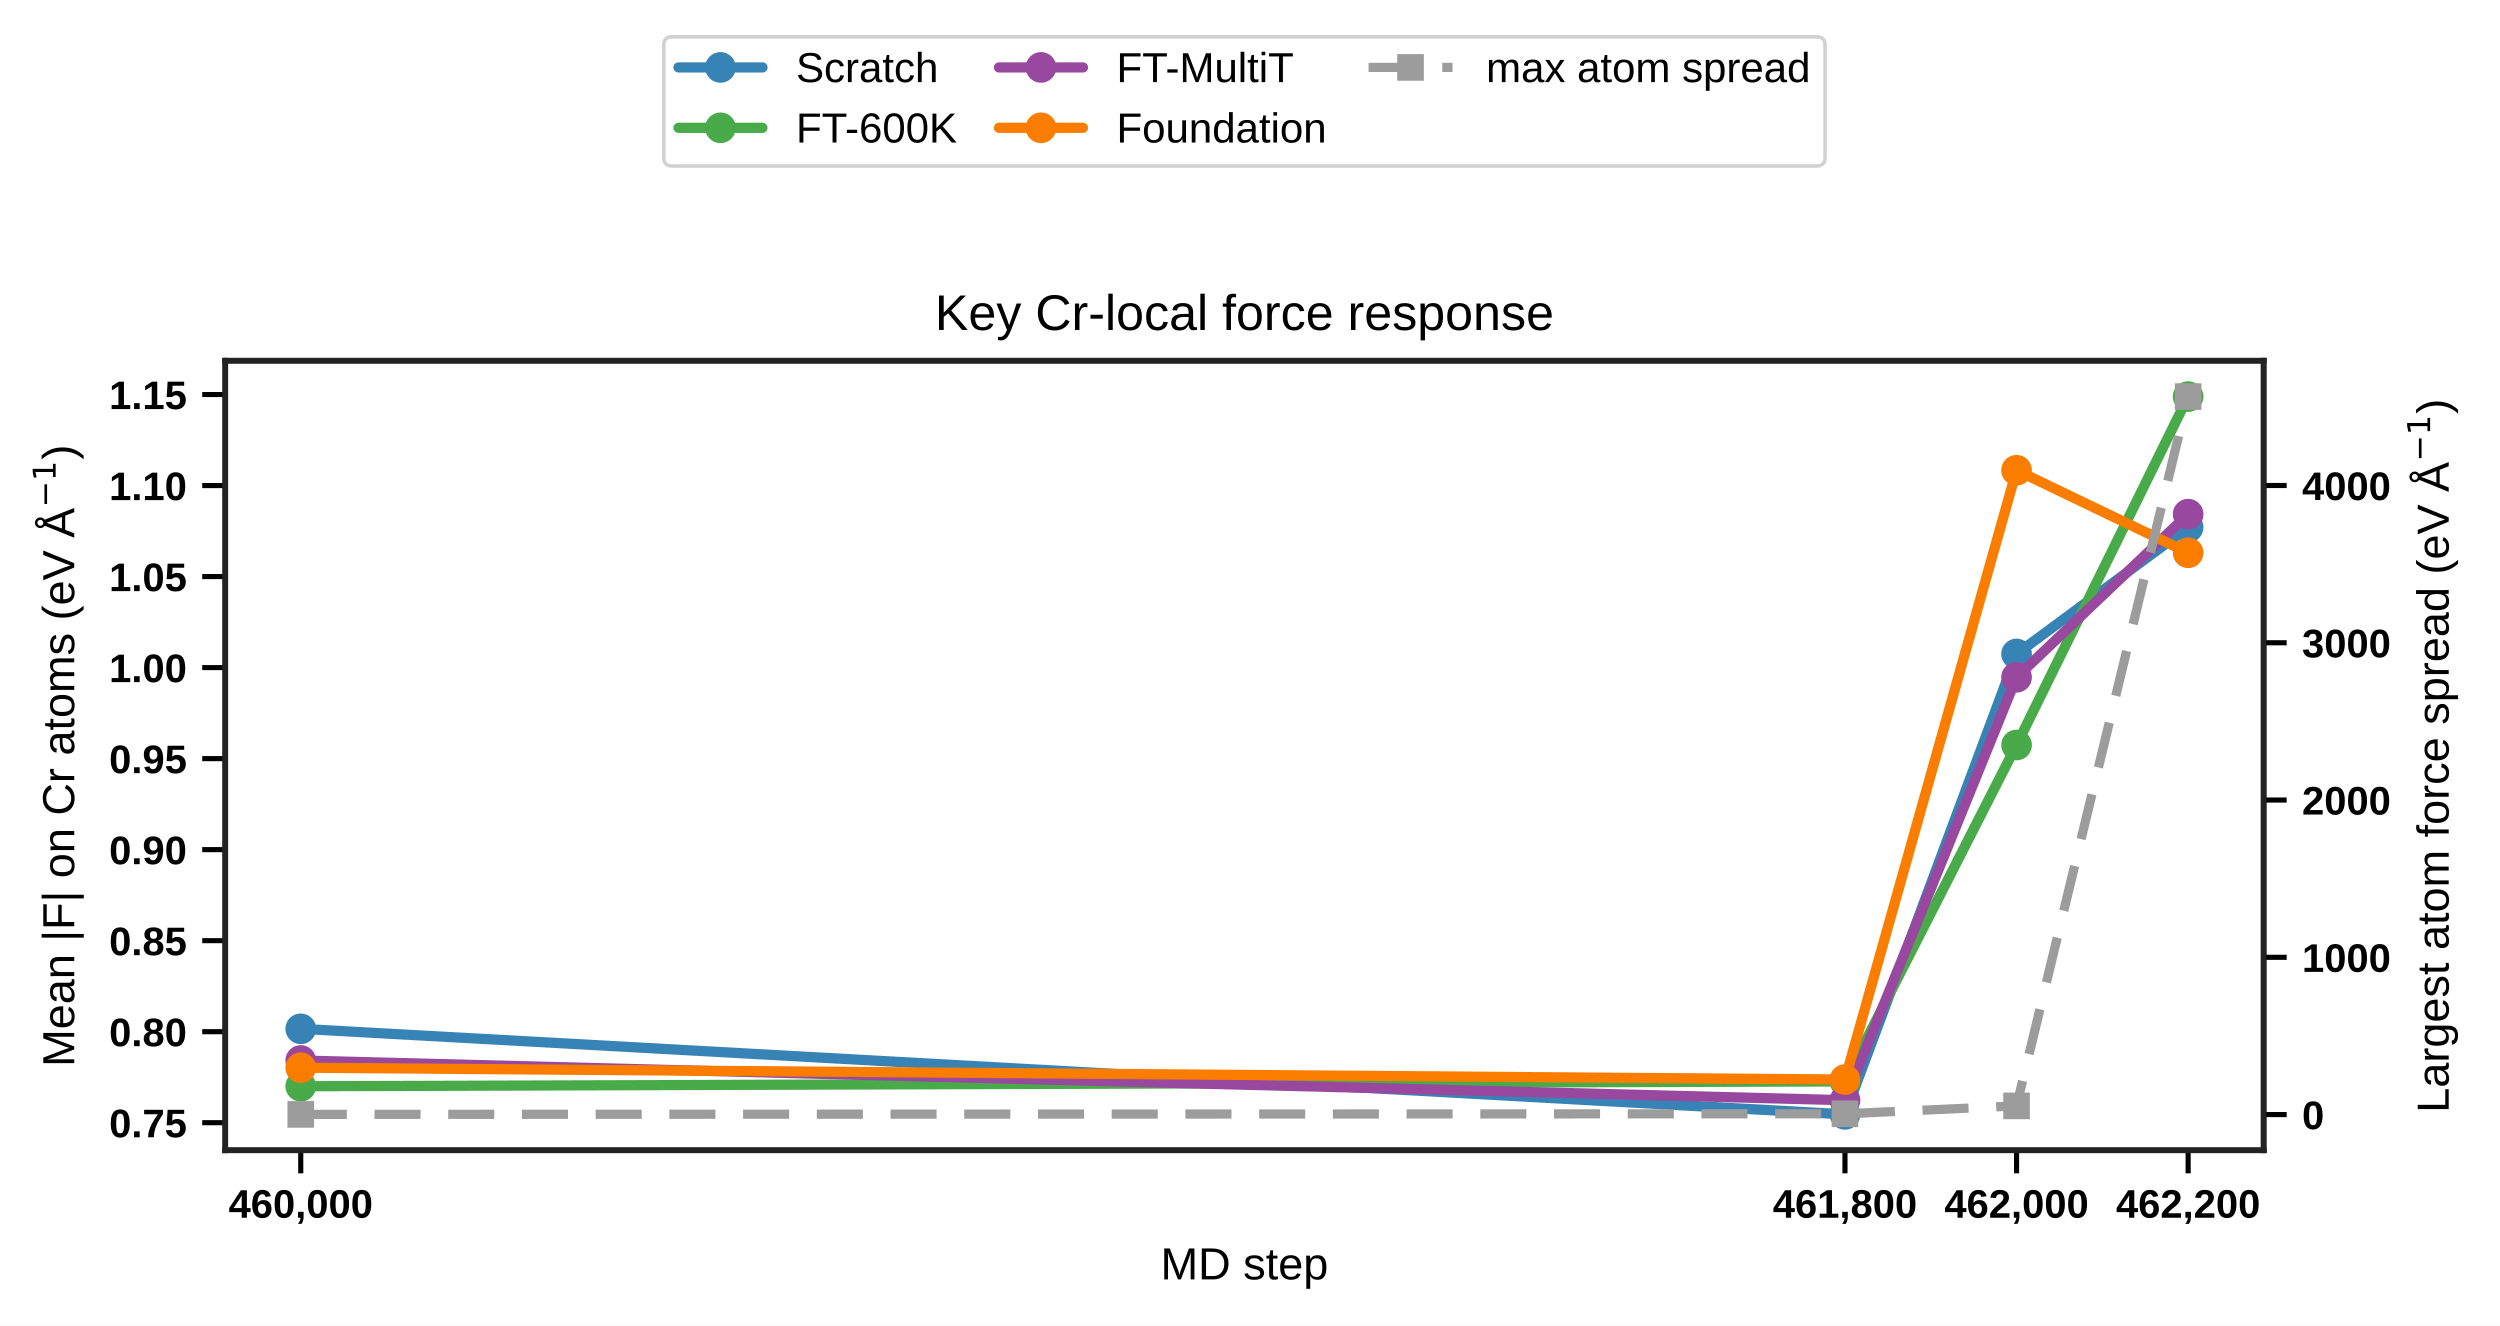
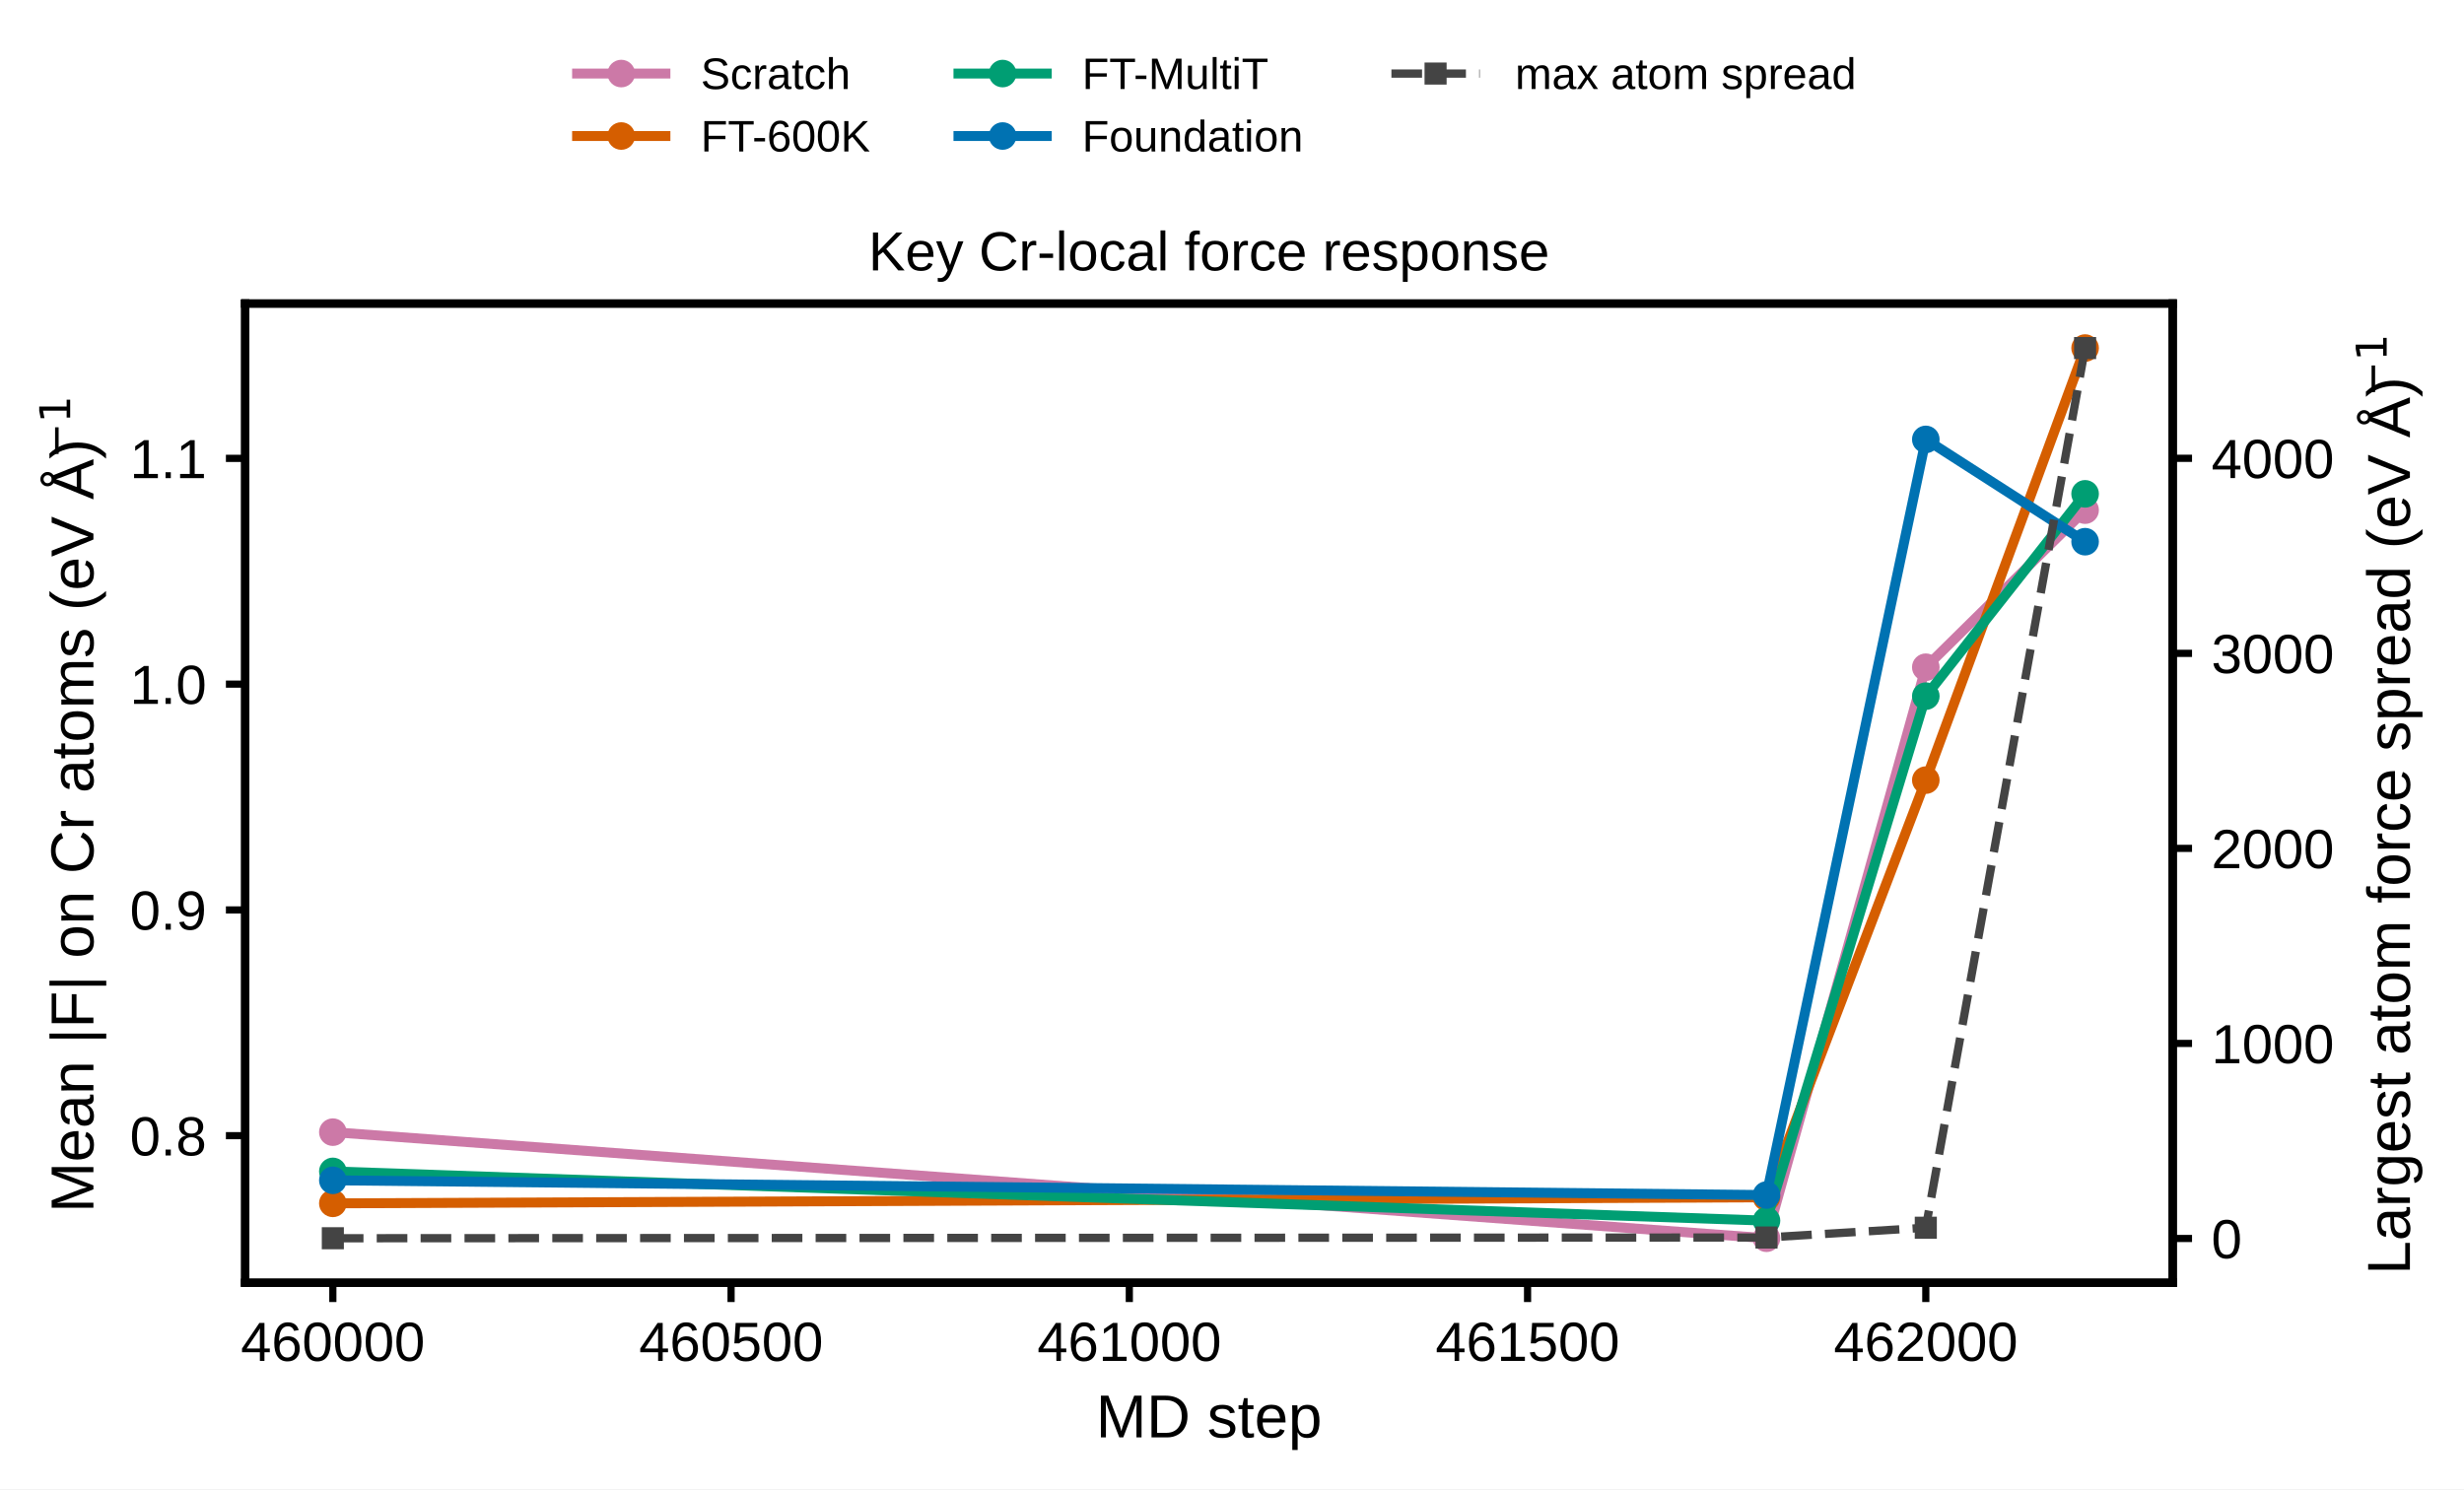
- <svg xmlns="http://www.w3.org/2000/svg" xmlns:xlink="http://www.w3.org/1999/xlink" width="488.33pt" height="258.963pt" viewBox="0 0 488.33 258.963" version="1.1">
+ <svg xmlns="http://www.w3.org/2000/svg" xmlns:xlink="http://www.w3.org/1999/xlink" width="446.326pt" height="269.797pt" viewBox="0 0 446.326 269.797" version="1.1">
  <defs>
    <style type="text/css">*{stroke-linejoin: round; stroke-linecap: butt}</style>
  </defs>
  <g id="figure_1">
    <g id="patch_1">
-       <path d="M 0 258.963 L 488.33 258.963 L 488.33 0 L 0 0 z " style="fill: #ffffff" />
+       <path d="M 0 269.797  L 446.326 269.797  L 446.326 -0  L 0 -0  z " style="fill: #ffffff" />
    </g>
    <g id="axes_1">
      <g id="patch_2">
-         <path d="M 44 224.684 L 442.16 224.684 L 442.16 70.46 L 44 70.46 z " style="fill: #ffffff" />
+         <path d="M 44.42 232.392  L 393.562 232.392  L 393.562 54.992  L 44.42 54.992  z " style="fill: #ffffff" />
      </g>
      <g id="matplotlib.axis_1">
        <g id="xtick_1">
          <g id="line2d_1">
            <defs>
-               <path id="mc32c8f31f8" d="M 0 0 L 0 4.5 " style="stroke: #000000" />
+               <path id="mec0ca4b6bf" d="M 0 0  L 0 3.5  " style="stroke: #000000; stroke-width: 1.3" />
            </defs>
            <g>
-               <use xlink:href="#mc32c8f31f8" x="58.746" y="224.684" style="stroke: #000000" />
+               <use xlink:href="#mec0ca4b6bf" x="60.29" y="232.392" style="stroke: #000000; stroke-width: 1.3" />
            </g>
          </g>
          <g id="text_1">
-             <text style="font-weight: 700; font-size: 7.8px; font-family: 'Arial'; text-anchor: middle" x="58.746" y="237.863" transform="rotate(-0 58.7462 237.8629)">460,000</text>
+             <text style="font: 10px 'Arial'; text-anchor: middle" x="60.29" y="246.55" transform="rotate(-0 60.29009 246.5498)">460000</text>
          </g>
        </g>
        <g id="xtick_2">
          <g id="line2d_2">
            <g>
-               <use xlink:href="#mc32c8f31f8" x="360.383" y="224.684" style="stroke: #000000" />
+               <use xlink:href="#mec0ca4b6bf" x="132.427" y="232.392" style="stroke: #000000; stroke-width: 1.3" />
            </g>
          </g>
          <g id="text_2">
-             <text style="font-weight: 700; font-size: 7.8px; font-family: 'Arial'; text-anchor: middle" x="360.383" y="237.863" transform="rotate(-0 360.3826 237.8629)">461,800</text>
+             <text style="font: 10px 'Arial'; text-anchor: middle" x="132.427" y="246.55" transform="rotate(-0 132.4269 246.5498)">460500</text>
          </g>
        </g>
        <g id="xtick_3">
          <g id="line2d_3">
            <g>
-               <use xlink:href="#mc32c8f31f8" x="393.898" y="224.684" style="stroke: #000000" />
+               <use xlink:href="#mec0ca4b6bf" x="204.564" y="232.392" style="stroke: #000000; stroke-width: 1.3" />
            </g>
          </g>
          <g id="text_3">
-             <text style="font-weight: 700; font-size: 7.8px; font-family: 'Arial'; text-anchor: middle" x="393.898" y="237.863" transform="rotate(-0 393.8977 237.8629)">462,000</text>
+             <text style="font: 10px 'Arial'; text-anchor: middle" x="204.564" y="246.55" transform="rotate(-0 204.5636 246.5498)">461000</text>
          </g>
        </g>
        <g id="xtick_4">
          <g id="line2d_4">
            <g>
-               <use xlink:href="#mc32c8f31f8" x="427.413" y="224.684" style="stroke: #000000" />
+               <use xlink:href="#mec0ca4b6bf" x="276.7" y="232.392" style="stroke: #000000; stroke-width: 1.3" />
            </g>
          </g>
          <g id="text_4">
-             <text style="font-weight: 700; font-size: 7.8px; font-family: 'Arial'; text-anchor: middle" x="427.413" y="237.863" transform="rotate(-0 427.4129 237.8629)">462,200</text>
-           </g>
-         </g>
-         <g id="text_5">
-           <text style="font-size: 8.8px; font-family: 'Arial'; text-anchor: middle" x="243.08" y="249.911" transform="rotate(-0 243.0795 249.9111)">MD step</text>
+             <text style="font: 10px 'Arial'; text-anchor: middle" x="276.7" y="246.55" transform="rotate(-0 276.7004 246.5498)">461500</text>
+           </g>
+         </g>
+         <g id="xtick_5">
+           <g id="line2d_5">
+             <g>
+               <use xlink:href="#mec0ca4b6bf" x="348.837" y="232.392" style="stroke: #000000; stroke-width: 1.3" />
+             </g>
+           </g>
+           <g id="text_5">
+             <text style="font: 10px 'Arial'; text-anchor: middle" x="348.837" y="246.55" transform="rotate(-0 348.8372 246.5498)">462000</text>
+           </g>
+         </g>
+         <g id="text_6">
+           <text style="font: 11px 'Arial'; text-anchor: middle" x="218.991" y="260.411" transform="rotate(-0 218.991 260.4109)">MD step</text>
        </g>
      </g>
      <g id="matplotlib.axis_2">
        <g id="ytick_1">
-           <g id="line2d_5">
+           <g id="line2d_6">
            <defs>
-               <path id="made7fd0e08" d="M 0 0 L -4.5 0 " style="stroke: #000000" />
+               <path id="m00141c7157" d="M 0 0  L -3.5 0  " style="stroke: #000000; stroke-width: 1.3" />
            </defs>
            <g>
-               <use xlink:href="#made7fd0e08" x="44" y="219.301" style="stroke: #000000" />
-             </g>
-           </g>
-           <g id="text_6">
-             <text style="font-weight: 700; font-size: 7.8px; font-family: 'Arial'; text-anchor: end" x="36.5" y="222.14" transform="rotate(-0 36.49953 222.14)">0.75</text>
+               <use xlink:href="#m00141c7157" x="44.42" y="205.748" style="stroke: #000000; stroke-width: 1.3" />
+             </g>
+           </g>
+           <g id="text_7">
+             <text style="font: 10px 'Arial'; text-anchor: end" x="37.42" y="209.327" transform="rotate(-0 37.42 209.327)">0.8</text>
          </g>
        </g>
        <g id="ytick_2">
-           <g id="line2d_6">
-             <g>
-               <use xlink:href="#made7fd0e08" x="44" y="201.521" style="stroke: #000000" />
-             </g>
-           </g>
-           <g id="text_7">
-             <text style="font-weight: 700; font-size: 7.8px; font-family: 'Arial'; text-anchor: end" x="36.5" y="204.361" transform="rotate(-0 36.49953 204.3606)">0.80</text>
+           <g id="line2d_7">
+             <g>
+               <use xlink:href="#m00141c7157" x="44.42" y="164.846" style="stroke: #000000; stroke-width: 1.3" />
+             </g>
+           </g>
+           <g id="text_8">
+             <text style="font: 10px 'Arial'; text-anchor: end" x="37.42" y="168.425" transform="rotate(-0 37.42 168.4246)">0.9</text>
          </g>
        </g>
        <g id="ytick_3">
-           <g id="line2d_7">
-             <g>
-               <use xlink:href="#made7fd0e08" x="44" y="183.742" style="stroke: #000000" />
-             </g>
-           </g>
-           <g id="text_8">
-             <text style="font-weight: 700; font-size: 7.8px; font-family: 'Arial'; text-anchor: end" x="36.5" y="186.581" transform="rotate(-0 36.49953 186.5811)">0.85</text>
+           <g id="line2d_8">
+             <g>
+               <use xlink:href="#m00141c7157" x="44.42" y="123.943" style="stroke: #000000; stroke-width: 1.3" />
+             </g>
+           </g>
+           <g id="text_9">
+             <text style="font: 10px 'Arial'; text-anchor: end" x="37.42" y="127.522" transform="rotate(-0 37.42 127.5221)">1.0</text>
          </g>
        </g>
        <g id="ytick_4">
-           <g id="line2d_8">
-             <g>
-               <use xlink:href="#made7fd0e08" x="44" y="165.962" style="stroke: #000000" />
-             </g>
-           </g>
-           <g id="text_9">
-             <text style="font-weight: 700; font-size: 7.8px; font-family: 'Arial'; text-anchor: end" x="36.5" y="168.802" transform="rotate(-0 36.49953 168.8017)">0.90</text>
-           </g>
-         </g>
-         <g id="ytick_5">
          <g id="line2d_9">
            <g>
-               <use xlink:href="#made7fd0e08" x="44" y="148.183" style="stroke: #000000" />
+               <use xlink:href="#m00141c7157" x="44.42" y="83.041" style="stroke: #000000; stroke-width: 1.3" />
            </g>
          </g>
          <g id="text_10">
-             <text style="font-weight: 700; font-size: 7.8px; font-family: 'Arial'; text-anchor: end" x="36.5" y="151.022" transform="rotate(-0 36.49953 151.0223)">0.95</text>
-           </g>
-         </g>
-         <g id="ytick_6">
-           <g id="line2d_10">
-             <g>
-               <use xlink:href="#made7fd0e08" x="44" y="130.404" style="stroke: #000000" />
-             </g>
-           </g>
-           <g id="text_11">
-             <text style="font-weight: 700; font-size: 7.8px; font-family: 'Arial'; text-anchor: end" x="36.5" y="133.243" transform="rotate(-0 36.49953 133.2428)">1.00</text>
-           </g>
-         </g>
-         <g id="ytick_7">
-           <g id="line2d_11">
-             <g>
-               <use xlink:href="#made7fd0e08" x="44" y="112.624" style="stroke: #000000" />
-             </g>
-           </g>
-           <g id="text_12">
-             <text style="font-weight: 700; font-size: 7.8px; font-family: 'Arial'; text-anchor: end" x="36.5" y="115.463" transform="rotate(-0 36.49953 115.4634)">1.05</text>
-           </g>
-         </g>
-         <g id="ytick_8">
-           <g id="line2d_12">
-             <g>
-               <use xlink:href="#made7fd0e08" x="44" y="94.845" style="stroke: #000000" />
-             </g>
-           </g>
-           <g id="text_13">
-             <text style="font-weight: 700; font-size: 7.8px; font-family: 'Arial'; text-anchor: end" x="36.5" y="97.684" transform="rotate(-0 36.49953 97.68393)">1.10</text>
-           </g>
-         </g>
-         <g id="ytick_9">
-           <g id="line2d_13">
-             <g>
-               <use xlink:href="#made7fd0e08" x="44" y="77.065" style="stroke: #000000" />
-             </g>
-           </g>
-           <g id="text_14">
-             <text style="font-weight: 700; font-size: 7.8px; font-family: 'Arial'; text-anchor: end" x="36.5" y="79.904" transform="rotate(-0 36.49953 79.90449)">1.15</text>
-           </g>
-         </g>
-         <g id="text_15">
-           <g transform="translate(15.384 208.3803) rotate(-90)">
+             <text style="font: 10px 'Arial'; text-anchor: end" x="37.42" y="86.62" transform="rotate(-0 37.42 86.61959)">1.1</text>
+           </g>
+         </g>
+         <g id="text_11">
+           <g transform="translate(17.1 219.702) rotate(-90)">
            <text>
-               <tspan x="0" y="-0.881" style="font-size: 8.8px; font-family: 'Arial'">M</tspan>
-               <tspan x="7.328" y="-0.881" style="font-size: 8.8px; font-family: 'Arial'">e</tspan>
-               <tspan x="12.22" y="-0.881" style="font-size: 8.8px; font-family: 'Arial'">a</tspan>
-               <tspan x="17.113" y="-0.881" style="font-size: 8.8px; font-family: 'Arial'">n</tspan>
-               <tspan x="22.005" y="-0.881" style="font-size: 8.8px; font-family: 'Arial'"> </tspan>
-               <tspan x="24.449" y="-0.881" style="font-size: 8.8px; font-family: 'Arial'">|</tspan>
-               <tspan x="26.734" y="-0.881" style="font-size: 8.8px; font-family: 'Arial'">F</tspan>
-               <tspan x="32.108" y="-0.881" style="font-size: 8.8px; font-family: 'Arial'">|</tspan>
-               <tspan x="34.393" y="-0.881" style="font-size: 8.8px; font-family: 'Arial'"> </tspan>
-               <tspan x="36.837" y="-0.881" style="font-size: 8.8px; font-family: 'Arial'">o</tspan>
-               <tspan x="41.729" y="-0.881" style="font-size: 8.8px; font-family: 'Arial'">n</tspan>
-               <tspan x="46.622" y="-0.881" style="font-size: 8.8px; font-family: 'Arial'"> </tspan>
-               <tspan x="49.066" y="-0.881" style="font-size: 8.8px; font-family: 'Arial'">C</tspan>
-               <tspan x="55.419" y="-0.881" style="font-size: 8.8px; font-family: 'Arial'">r</tspan>
-               <tspan x="58.348" y="-0.881" style="font-size: 8.8px; font-family: 'Arial'"> </tspan>
-               <tspan x="60.792" y="-0.881" style="font-size: 8.8px; font-family: 'Arial'">a</tspan>
-               <tspan x="65.685" y="-0.881" style="font-size: 8.8px; font-family: 'Arial'">t</tspan>
-               <tspan x="68.129" y="-0.881" style="font-size: 8.8px; font-family: 'Arial'">o</tspan>
-               <tspan x="73.021" y="-0.881" style="font-size: 8.8px; font-family: 'Arial'">m</tspan>
-               <tspan x="80.349" y="-0.881" style="font-size: 8.8px; font-family: 'Arial'">s</tspan>
-               <tspan x="84.747" y="-0.881" style="font-size: 8.8px; font-family: 'Arial'"> </tspan>
-               <tspan x="87.191" y="-0.881" style="font-size: 8.8px; font-family: 'Arial'">(</tspan>
-               <tspan x="90.121" y="-0.881" style="font-size: 8.8px; font-family: 'Arial'">e</tspan>
-               <tspan x="95.013" y="-0.881" style="font-size: 8.8px; font-family: 'Arial'">V</tspan>
-               <tspan x="100.881" y="-0.881" style="font-size: 8.8px; font-family: 'Arial'"> </tspan>
-               <tspan x="103.325" y="-0.881" style="font-size: 8.8px; font-family: 'Arial'">Å</tspan>
-               <tspan x="118.594" y="-0.881" style="font-size: 8.8px; font-family: 'Arial'">)</tspan>
-               <tspan x="109.276" y="-4.516" style="font-size: 6.16px; font-family: 'DejaVu Sans'">−</tspan>
-               <tspan x="114.436" y="-4.516" style="font-size: 6.16px; font-family: 'DejaVu Sans'">1</tspan>
+               <tspan style="font: 11px 'Arial'" x="0 9.163 15.281 21.398 27.516 30.572 33.43 40.149 43.006 46.062 52.18 58.298 61.354 69.298 72.961 76.017 82.135 85.191 91.309 100.472 105.972 109.028 112.691 118.809 126.146 129.202 148.295" y="-0.178">Mean |F| on Cr atoms (eV Å)</tspan>
+               <tspan style="font: 7.7px 'DejaVu Sans'" x="136.644 143.096" y="-4.389">−1</tspan>
            </text>
          </g>
        </g>
      </g>
-       <g id="line2d_14">
-         <path d="M 58.746 200.964 L 360.383 217.674 L 393.898 127.741 L 427.413 102.999 " clip-path="url(#pd066544cae)" style="fill: none; stroke: #3783b5; stroke-width: 2; stroke-linecap: round" />
-         <defs>
-           <path id="m28399d28df" d="M 0 2.5 C 0.663 2.5 1.299 2.237 1.768 1.768 C 2.237 1.299 2.5 0.663 2.5 0 C 2.5 -0.663 2.237 -1.299 1.768 -1.768 C 1.299 -2.237 0.663 -2.5 0 -2.5 C -0.663 -2.5 -1.299 -2.237 -1.768 -1.768 C -2.237 -1.299 -2.5 -0.663 -2.5 0 C -2.5 0.663 -2.237 1.299 -1.768 1.768 C -1.299 2.237 -0.663 2.5 0 2.5 z " style="stroke: #3783b5" />
-         </defs>
-         <g clip-path="url(#pd066544cae)">
-           <use xlink:href="#m28399d28df" x="58.746" y="200.964" style="fill: #3783b5; stroke: #3783b5" />
-           <use xlink:href="#m28399d28df" x="360.383" y="217.674" style="fill: #3783b5; stroke: #3783b5" />
-           <use xlink:href="#m28399d28df" x="393.898" y="127.741" style="fill: #3783b5; stroke: #3783b5" />
-           <use xlink:href="#m28399d28df" x="427.413" y="102.999" style="fill: #3783b5; stroke: #3783b5" />
-         </g>
-       </g>
-       <g id="line2d_15">
-         <path d="M 58.746 212.177 L 360.383 211.233 L 393.898 145.52 L 427.413 77.47 " clip-path="url(#pd066544cae)" style="fill: none; stroke: #49aa49; stroke-width: 2; stroke-linecap: round" />
-         <defs>
-           <path id="m0a5b583fdc" d="M 0 2.5 C 0.663 2.5 1.299 2.237 1.768 1.768 C 2.237 1.299 2.5 0.663 2.5 0 C 2.5 -0.663 2.237 -1.299 1.768 -1.768 C 1.299 -2.237 0.663 -2.5 0 -2.5 C -0.663 -2.5 -1.299 -2.237 -1.768 -1.768 C -2.237 -1.299 -2.5 -0.663 -2.5 0 C -2.5 0.663 -2.237 1.299 -1.768 1.768 C -1.299 2.237 -0.663 2.5 0 2.5 z " style="stroke: #49aa49" />
-         </defs>
-         <g clip-path="url(#pd066544cae)">
-           <use xlink:href="#m0a5b583fdc" x="58.746" y="212.177" style="fill: #49aa49; stroke: #49aa49" />
-           <use xlink:href="#m0a5b583fdc" x="360.383" y="211.233" style="fill: #49aa49; stroke: #49aa49" />
-           <use xlink:href="#m0a5b583fdc" x="393.898" y="145.52" style="fill: #49aa49; stroke: #49aa49" />
-           <use xlink:href="#m0a5b583fdc" x="427.413" y="77.47" style="fill: #49aa49; stroke: #49aa49" />
-         </g>
-       </g>
-       <g id="line2d_16">
-         <path d="M 58.746 207.146 L 360.383 214.905 L 393.898 132.296 L 427.413 100.43 " clip-path="url(#pd066544cae)" style="fill: none; stroke: #98489f; stroke-width: 2; stroke-linecap: round" />
-         <defs>
-           <path id="mc4d4b93ed7" d="M 0 2.5 C 0.663 2.5 1.299 2.237 1.768 1.768 C 2.237 1.299 2.5 0.663 2.5 0 C 2.5 -0.663 2.237 -1.299 1.768 -1.768 C 1.299 -2.237 0.663 -2.5 0 -2.5 C -0.663 -2.5 -1.299 -2.237 -1.768 -1.768 C -2.237 -1.299 -2.5 -0.663 -2.5 0 C -2.5 0.663 -2.237 1.299 -1.768 1.768 C -1.299 2.237 -0.663 2.5 0 2.5 z " style="stroke: #98489f" />
-         </defs>
-         <g clip-path="url(#pd066544cae)">
-           <use xlink:href="#mc4d4b93ed7" x="58.746" y="207.146" style="fill: #98489f; stroke: #98489f" />
-           <use xlink:href="#mc4d4b93ed7" x="360.383" y="214.905" style="fill: #98489f; stroke: #98489f" />
-           <use xlink:href="#mc4d4b93ed7" x="393.898" y="132.296" style="fill: #98489f; stroke: #98489f" />
-           <use xlink:href="#mc4d4b93ed7" x="427.413" y="100.43" style="fill: #98489f; stroke: #98489f" />
-         </g>
-       </g>
-       <g id="line2d_17">
-         <path d="M 58.746 208.552 L 360.383 210.87 L 393.898 91.859 L 427.413 107.969 " clip-path="url(#pd066544cae)" style="fill: none; stroke: #fb7d00; stroke-width: 2; stroke-linecap: round" />
-         <defs>
-           <path id="m27fcf8d60f" d="M 0 2.5 C 0.663 2.5 1.299 2.237 1.768 1.768 C 2.237 1.299 2.5 0.663 2.5 0 C 2.5 -0.663 2.237 -1.299 1.768 -1.768 C 1.299 -2.237 0.663 -2.5 0 -2.5 C -0.663 -2.5 -1.299 -2.237 -1.768 -1.768 C -2.237 -1.299 -2.5 -0.663 -2.5 0 C -2.5 0.663 -2.237 1.299 -1.768 1.768 C -1.299 2.237 -0.663 2.5 0 2.5 z " style="stroke: #fb7d00" />
-         </defs>
-         <g clip-path="url(#pd066544cae)">
-           <use xlink:href="#m27fcf8d60f" x="58.746" y="208.552" style="fill: #fb7d00; stroke: #fb7d00" />
-           <use xlink:href="#m27fcf8d60f" x="360.383" y="210.87" style="fill: #fb7d00; stroke: #fb7d00" />
-           <use xlink:href="#m27fcf8d60f" x="393.898" y="91.859" style="fill: #fb7d00; stroke: #fb7d00" />
-           <use xlink:href="#m27fcf8d60f" x="427.413" y="107.969" style="fill: #fb7d00; stroke: #fb7d00" />
+       <g id="line2d_10">
+         <path d="M 60.29 205.108  L 319.982 224.328  L 348.837 120.88  L 377.692 92.42  " clip-path="url(#pfbe15f385b)" style="fill: none; stroke: #cc79a7; stroke-width: 1.8; stroke-linecap: square" />
+         <defs>
+           <path id="mbd345a3541" d="M 0 2  C 0.53 2 1.039 1.789 1.414 1.414  C 1.789 1.039 2 0.53 2 0  C 2 -0.53 1.789 -1.039 1.414 -1.414  C 1.039 -1.789 0.53 -2 0 -2  C -0.53 -2 -1.039 -1.789 -1.414 -1.414  C -1.789 -1.039 -2 -0.53 -2 0  C -2 0.53 -1.789 1.039 -1.414 1.414  C -1.039 1.789 -0.53 2 0 2  z " style="stroke: #cc79a7" />
+         </defs>
+         <g clip-path="url(#pfbe15f385b)">
+           <use xlink:href="#mbd345a3541" x="60.29" y="205.108" style="fill: #cc79a7; stroke: #cc79a7" />
+           <use xlink:href="#mbd345a3541" x="319.982" y="224.328" style="fill: #cc79a7; stroke: #cc79a7" />
+           <use xlink:href="#mbd345a3541" x="348.837" y="120.88" style="fill: #cc79a7; stroke: #cc79a7" />
+           <use xlink:href="#mbd345a3541" x="377.692" y="92.42" style="fill: #cc79a7; stroke: #cc79a7" />
+         </g>
+       </g>
+       <g id="line2d_11">
+         <path d="M 60.29 218.005  L 319.982 216.919  L 348.837 141.331  L 377.692 63.056  " clip-path="url(#pfbe15f385b)" style="fill: none; stroke: #d55e00; stroke-width: 1.8; stroke-linecap: square" />
+         <defs>
+           <path id="m869cd90883" d="M 0 2  C 0.53 2 1.039 1.789 1.414 1.414  C 1.789 1.039 2 0.53 2 0  C 2 -0.53 1.789 -1.039 1.414 -1.414  C 1.039 -1.789 0.53 -2 0 -2  C -0.53 -2 -1.039 -1.789 -1.414 -1.414  C -1.789 -1.039 -2 -0.53 -2 0  C -2 0.53 -1.789 1.039 -1.414 1.414  C -1.039 1.789 -0.53 2 0 2  z " style="stroke: #d55e00" />
+         </defs>
+         <g clip-path="url(#pfbe15f385b)">
+           <use xlink:href="#m869cd90883" x="60.29" y="218.005" style="fill: #d55e00; stroke: #d55e00" />
+           <use xlink:href="#m869cd90883" x="319.982" y="216.919" style="fill: #d55e00; stroke: #d55e00" />
+           <use xlink:href="#m869cd90883" x="348.837" y="141.331" style="fill: #d55e00; stroke: #d55e00" />
+           <use xlink:href="#m869cd90883" x="377.692" y="63.056" style="fill: #d55e00; stroke: #d55e00" />
+         </g>
+       </g>
+       <g id="line2d_12">
+         <path d="M 60.29 212.218  L 319.982 221.143  L 348.837 126.12  L 377.692 89.466  " clip-path="url(#pfbe15f385b)" style="fill: none; stroke: #009e73; stroke-width: 1.8; stroke-linecap: square" />
+         <defs>
+           <path id="m42e732d9fa" d="M 0 2  C 0.53 2 1.039 1.789 1.414 1.414  C 1.789 1.039 2 0.53 2 0  C 2 -0.53 1.789 -1.039 1.414 -1.414  C 1.039 -1.789 0.53 -2 0 -2  C -0.53 -2 -1.039 -1.789 -1.414 -1.414  C -1.789 -1.039 -2 -0.53 -2 0  C -2 0.53 -1.789 1.039 -1.414 1.414  C -1.039 1.789 -0.53 2 0 2  z " style="stroke: #009e73" />
+         </defs>
+         <g clip-path="url(#pfbe15f385b)">
+           <use xlink:href="#m42e732d9fa" x="60.29" y="212.218" style="fill: #009e73; stroke: #009e73" />
+           <use xlink:href="#m42e732d9fa" x="319.982" y="221.143" style="fill: #009e73; stroke: #009e73" />
+           <use xlink:href="#m42e732d9fa" x="348.837" y="126.12" style="fill: #009e73; stroke: #009e73" />
+           <use xlink:href="#m42e732d9fa" x="377.692" y="89.466" style="fill: #009e73; stroke: #009e73" />
+         </g>
+       </g>
+       <g id="line2d_13">
+         <path d="M 60.29 213.835  L 319.982 216.502  L 348.837 79.606  L 377.692 98.137  " clip-path="url(#pfbe15f385b)" style="fill: none; stroke: #0072b2; stroke-width: 1.8; stroke-linecap: square" />
+         <defs>
+           <path id="m421a4be523" d="M 0 2  C 0.53 2 1.039 1.789 1.414 1.414  C 1.789 1.039 2 0.53 2 0  C 2 -0.53 1.789 -1.039 1.414 -1.414  C 1.039 -1.789 0.53 -2 0 -2  C -0.53 -2 -1.039 -1.789 -1.414 -1.414  C -1.789 -1.039 -2 -0.53 -2 0  C -2 0.53 -1.789 1.039 -1.414 1.414  C -1.039 1.789 -0.53 2 0 2  z " style="stroke: #0072b2" />
+         </defs>
+         <g clip-path="url(#pfbe15f385b)">
+           <use xlink:href="#m421a4be523" x="60.29" y="213.835" style="fill: #0072b2; stroke: #0072b2" />
+           <use xlink:href="#m421a4be523" x="319.982" y="216.502" style="fill: #0072b2; stroke: #0072b2" />
+           <use xlink:href="#m421a4be523" x="348.837" y="79.606" style="fill: #0072b2; stroke: #0072b2" />
+           <use xlink:href="#m421a4be523" x="377.692" y="98.137" style="fill: #0072b2; stroke: #0072b2" />
        </g>
      </g>
      <g id="patch_3">
-         <path d="M 44 224.684 L 44 70.46 " style="fill: none; stroke: #222222; stroke-width: 1.1; stroke-linejoin: miter; stroke-linecap: square" />
+         <path d="M 44.42 232.392  L 44.42 54.992  " style="fill: none; stroke: #000000; stroke-width: 1.5; stroke-linejoin: miter; stroke-linecap: square" />
      </g>
      <g id="patch_4">
-         <path d="M 442.16 224.684 L 442.16 70.46 " style="fill: none; stroke: #222222; stroke-width: 1.1; stroke-linejoin: miter; stroke-linecap: square" />
+         <path d="M 393.562 232.392  L 393.562 54.992  " style="fill: none; stroke: #000000; stroke-width: 1.5; stroke-linejoin: miter; stroke-linecap: square" />
      </g>
      <g id="patch_5">
-         <path d="M 44 224.684 L 442.16 224.684 " style="fill: none; stroke: #222222; stroke-width: 1.1; stroke-linejoin: miter; stroke-linecap: square" />
+         <path d="M 44.42 232.392  L 393.562 232.392  " style="fill: none; stroke: #000000; stroke-width: 1.5; stroke-linejoin: miter; stroke-linecap: square" />
      </g>
      <g id="patch_6">
-         <path d="M 44 70.46 L 442.16 70.46 " style="fill: none; stroke: #222222; stroke-width: 1.1; stroke-linejoin: miter; stroke-linecap: square" />
-       </g>
-       <g id="text_16">
-         <text style="font-size: 9.8px; font-family: 'Arial'; text-anchor: middle" x="243.08" y="64.46" transform="rotate(-0 243.0795 64.4603)">Key Cr-local force response</text>
-       </g>
-       <g id="legend_1">
-         <g id="patch_7">
-           <path d="M 131.301 32.431 L 354.858 32.431 Q 356.498 32.431 356.498 30.791 L 356.498 8.84 Q 356.498 7.2 354.858 7.2 L 131.301 7.2 Q 129.661 7.2 129.661 8.84 L 129.661 30.791 Q 129.661 32.431 131.301 32.431 z " style="fill: #ffffff; opacity: 0.96; stroke: #cfcfcf; stroke-width: 0.7; stroke-linejoin: miter" />
-         </g>
-         <g id="line2d_18">
-           <path d="M 132.531 13.17 L 140.731 13.17 L 148.931 13.17 " style="fill: none; stroke: #3783b5; stroke-width: 2; stroke-linecap: round" />
-           <g>
-             <use xlink:href="#m28399d28df" x="140.731" y="13.17" style="fill: #3783b5; stroke: #3783b5" />
-           </g>
-         </g>
-         <g id="text_17">
-           <text style="font-size: 8.2px; font-family: 'Arial'; text-anchor: start" x="155.491" y="16.04" transform="rotate(-0 155.4907 16.03982)">Scratch</text>
-         </g>
-         <g id="line2d_19">
-           <path d="M 132.531 24.965 L 140.731 24.965 L 148.931 24.965 " style="fill: none; stroke: #49aa49; stroke-width: 2; stroke-linecap: round" />
-           <g>
-             <use xlink:href="#m0a5b583fdc" x="140.731" y="24.965" style="fill: #49aa49; stroke: #49aa49" />
-           </g>
-         </g>
-         <g id="text_18">
-           <text style="font-size: 8.2px; font-family: 'Arial'; text-anchor: start" x="155.491" y="27.835" transform="rotate(-0 155.4907 27.83533)">FT-600K</text>
-         </g>
-         <g id="line2d_20">
-           <path d="M 195.135 13.17 L 203.335 13.17 L 211.535 13.17 " style="fill: none; stroke: #98489f; stroke-width: 2; stroke-linecap: round" />
-           <g>
-             <use xlink:href="#mc4d4b93ed7" x="203.335" y="13.17" style="fill: #98489f; stroke: #98489f" />
-           </g>
-         </g>
-         <g id="text_19">
-           <text style="font-size: 8.2px; font-family: 'Arial'; text-anchor: start" x="218.095" y="16.04" transform="rotate(-0 218.0952 16.03982)">FT-MultiT</text>
-         </g>
-         <g id="line2d_21">
-           <path d="M 195.135 24.965 L 203.335 24.965 L 211.535 24.965 " style="fill: none; stroke: #fb7d00; stroke-width: 2; stroke-linecap: round" />
-           <g>
-             <use xlink:href="#m27fcf8d60f" x="203.335" y="24.965" style="fill: #fb7d00; stroke: #fb7d00" />
-           </g>
-         </g>
-         <g id="text_20">
-           <text style="font-size: 8.2px; font-family: 'Arial'; text-anchor: start" x="218.095" y="27.835" transform="rotate(-0 218.0952 27.83533)">Foundation</text>
-         </g>
-         <g id="line2d_22">
-           <path d="M 267.323 13.17 L 275.523 13.17 L 283.723 13.17 " style="fill: none; stroke-dasharray: 9,5.4; stroke-dashoffset: 0; stroke: #9c9c9c; stroke-width: 1.8" />
-           <defs>
-             <path id="m2cef116b9b" d="M -2.1 2.1 L 2.1 2.1 L 2.1 -2.1 L -2.1 -2.1 z " style="stroke: #9c9c9c; stroke-linejoin: miter" />
-           </defs>
-           <g>
-             <use xlink:href="#m2cef116b9b" x="275.523" y="13.17" style="fill: #9c9c9c; stroke: #9c9c9c; stroke-linejoin: miter" />
-           </g>
-         </g>
-         <g id="text_21">
-           <text style="font-size: 8.2px; font-family: 'Arial'; text-anchor: start" x="290.283" y="16.04" transform="rotate(-0 290.2833 16.03982)">max atom spread</text>
-         </g>
+         <path d="M 44.42 54.992  L 393.562 54.992  " style="fill: none; stroke: #000000; stroke-width: 1.5; stroke-linejoin: miter; stroke-linecap: square" />
+       </g>
+       <g id="text_12">
+         <text style="font: 10px 'Arial'; text-anchor: middle" x="218.991" y="48.992" transform="rotate(-0 218.991 48.992)">Key Cr-local force response</text>
      </g>
    </g>
    <g id="axes_2">
      <g id="matplotlib.axis_3">
-         <g id="ytick_10">
-           <g id="line2d_23">
+         <g id="ytick_5">
+           <g id="line2d_14">
            <defs>
-               <path id="m3e644a066f" d="M 0 0 L 4.5 0 " style="stroke: #000000" />
+               <path id="m31f777b1eb" d="M 0 0  L 3.5 0  " style="stroke: #000000; stroke-width: 1.3" />
            </defs>
            <g>
-               <use xlink:href="#m3e644a066f" x="442.16" y="217.714" style="stroke: #000000" />
-             </g>
-           </g>
-           <g id="text_22">
-             <text style="font-weight: 700; font-size: 7.8px; font-family: 'Arial'; text-anchor: start" x="449.66" y="220.553" transform="rotate(-0 449.6595 220.553)">0</text>
-           </g>
-         </g>
-         <g id="ytick_11">
-           <g id="line2d_24">
-             <g>
-               <use xlink:href="#m3e644a066f" x="442.16" y="186.994" style="stroke: #000000" />
-             </g>
-           </g>
-           <g id="text_23">
-             <text style="font-weight: 700; font-size: 7.8px; font-family: 'Arial'; text-anchor: start" x="449.66" y="189.833" transform="rotate(-0 449.6595 189.8332)">1000</text>
-           </g>
-         </g>
-         <g id="ytick_12">
-           <g id="line2d_25">
-             <g>
-               <use xlink:href="#m3e644a066f" x="442.16" y="156.274" style="stroke: #000000" />
-             </g>
-           </g>
-           <g id="text_24">
-             <text style="font-weight: 700; font-size: 7.8px; font-family: 'Arial'; text-anchor: start" x="449.66" y="159.113" transform="rotate(-0 449.6595 159.1134)">2000</text>
-           </g>
-         </g>
-         <g id="ytick_13">
-           <g id="line2d_26">
-             <g>
-               <use xlink:href="#m3e644a066f" x="442.16" y="125.554" style="stroke: #000000" />
-             </g>
-           </g>
-           <g id="text_25">
-             <text style="font-weight: 700; font-size: 7.8px; font-family: 'Arial'; text-anchor: start" x="449.66" y="128.394" transform="rotate(-0 449.6595 128.3936)">3000</text>
-           </g>
-         </g>
-         <g id="ytick_14">
-           <g id="line2d_27">
-             <g>
-               <use xlink:href="#m3e644a066f" x="442.16" y="94.834" style="stroke: #000000" />
-             </g>
-           </g>
-           <g id="text_26">
-             <text style="font-weight: 700; font-size: 7.8px; font-family: 'Arial'; text-anchor: start" x="449.66" y="97.674" transform="rotate(-0 449.6595 97.6738)">4000</text>
-           </g>
-         </g>
-         <g id="text_27">
-           <g transform="translate(479.1937 217.3563) rotate(-90)">
+               <use xlink:href="#m31f777b1eb" x="393.562" y="224.374" style="stroke: #000000; stroke-width: 1.3" />
+             </g>
+           </g>
+           <g id="text_13">
+             <text style="font: 10px 'Arial'; text-anchor: start" x="400.562" y="227.953" transform="rotate(-0 400.562 227.9528)">0</text>
+           </g>
+         </g>
+         <g id="ytick_6">
+           <g id="line2d_15">
+             <g>
+               <use xlink:href="#m31f777b1eb" x="393.562" y="189.038" style="stroke: #000000; stroke-width: 1.3" />
+             </g>
+           </g>
+           <g id="text_14">
+             <text style="font: 10px 'Arial'; text-anchor: start" x="400.562" y="192.617" transform="rotate(-0 400.562 192.6166)">1000</text>
+           </g>
+         </g>
+         <g id="ytick_7">
+           <g id="line2d_16">
+             <g>
+               <use xlink:href="#m31f777b1eb" x="393.562" y="153.701" style="stroke: #000000; stroke-width: 1.3" />
+             </g>
+           </g>
+           <g id="text_15">
+             <text style="font: 10px 'Arial'; text-anchor: start" x="400.562" y="157.28" transform="rotate(-0 400.562 157.2804)">2000</text>
+           </g>
+         </g>
+         <g id="ytick_8">
+           <g id="line2d_17">
+             <g>
+               <use xlink:href="#m31f777b1eb" x="393.562" y="118.365" style="stroke: #000000; stroke-width: 1.3" />
+             </g>
+           </g>
+           <g id="text_16">
+             <text style="font: 10px 'Arial'; text-anchor: start" x="400.562" y="121.944" transform="rotate(-0 400.562 121.9442)">3000</text>
+           </g>
+         </g>
+         <g id="ytick_9">
+           <g id="line2d_18">
+             <g>
+               <use xlink:href="#m31f777b1eb" x="393.562" y="83.029" style="stroke: #000000; stroke-width: 1.3" />
+             </g>
+           </g>
+           <g id="text_17">
+             <text style="font: 10px 'Arial'; text-anchor: start" x="400.562" y="86.608" transform="rotate(-0 400.562 86.60793)">4000</text>
+           </g>
+         </g>
+         <g id="text_18">
+           <g transform="translate(436.7058 230.922) rotate(-90)">
            <text>
-               <tspan x="0" y="-0.881" style="font-size: 8.8px; font-family: 'Arial'">L</tspan>
-               <tspan x="4.892" y="-0.881" style="font-size: 8.8px; font-family: 'Arial'">a</tspan>
-               <tspan x="9.785" y="-0.881" style="font-size: 8.8px; font-family: 'Arial'">r</tspan>
-               <tspan x="12.714" y="-0.881" style="font-size: 8.8px; font-family: 'Arial'">g</tspan>
-               <tspan x="17.607" y="-0.881" style="font-size: 8.8px; font-family: 'Arial'">e</tspan>
-               <tspan x="22.499" y="-0.881" style="font-size: 8.8px; font-family: 'Arial'">s</tspan>
-               <tspan x="26.898" y="-0.881" style="font-size: 8.8px; font-family: 'Arial'">t</tspan>
-               <tspan x="29.342" y="-0.881" style="font-size: 8.8px; font-family: 'Arial'"> </tspan>
-               <tspan x="31.786" y="-0.881" style="font-size: 8.8px; font-family: 'Arial'">a</tspan>
-               <tspan x="36.678" y="-0.881" style="font-size: 8.8px; font-family: 'Arial'">t</tspan>
-               <tspan x="39.122" y="-0.881" style="font-size: 8.8px; font-family: 'Arial'">o</tspan>
-               <tspan x="44.015" y="-0.881" style="font-size: 8.8px; font-family: 'Arial'">m</tspan>
-               <tspan x="51.342" y="-0.881" style="font-size: 8.8px; font-family: 'Arial'"> </tspan>
-               <tspan x="53.786" y="-0.881" style="font-size: 8.8px; font-family: 'Arial'">f</tspan>
-               <tspan x="56.23" y="-0.881" style="font-size: 8.8px; font-family: 'Arial'">o</tspan>
-               <tspan x="61.123" y="-0.881" style="font-size: 8.8px; font-family: 'Arial'">r</tspan>
-               <tspan x="64.052" y="-0.881" style="font-size: 8.8px; font-family: 'Arial'">c</tspan>
-               <tspan x="68.451" y="-0.881" style="font-size: 8.8px; font-family: 'Arial'">e</tspan>
-               <tspan x="73.343" y="-0.881" style="font-size: 8.8px; font-family: 'Arial'"> </tspan>
-               <tspan x="75.787" y="-0.881" style="font-size: 8.8px; font-family: 'Arial'">s</tspan>
-               <tspan x="80.186" y="-0.881" style="font-size: 8.8px; font-family: 'Arial'">p</tspan>
-               <tspan x="85.078" y="-0.881" style="font-size: 8.8px; font-family: 'Arial'">r</tspan>
-               <tspan x="88.008" y="-0.881" style="font-size: 8.8px; font-family: 'Arial'">e</tspan>
-               <tspan x="92.9" y="-0.881" style="font-size: 8.8px; font-family: 'Arial'">a</tspan>
-               <tspan x="97.792" y="-0.881" style="font-size: 8.8px; font-family: 'Arial'">d</tspan>
-               <tspan x="102.685" y="-0.881" style="font-size: 8.8px; font-family: 'Arial'"> </tspan>
-               <tspan x="105.129" y="-0.881" style="font-size: 8.8px; font-family: 'Arial'">(</tspan>
-               <tspan x="108.058" y="-0.881" style="font-size: 8.8px; font-family: 'Arial'">e</tspan>
-               <tspan x="112.951" y="-0.881" style="font-size: 8.8px; font-family: 'Arial'">V</tspan>
-               <tspan x="118.818" y="-0.881" style="font-size: 8.8px; font-family: 'Arial'"> </tspan>
-               <tspan x="121.262" y="-0.881" style="font-size: 8.8px; font-family: 'Arial'">Å</tspan>
-               <tspan x="136.532" y="-0.881" style="font-size: 8.8px; font-family: 'Arial'">)</tspan>
-               <tspan x="127.214" y="-4.516" style="font-size: 6.16px; font-family: 'DejaVu Sans'">−</tspan>
-               <tspan x="132.373" y="-4.516" style="font-size: 6.16px; font-family: 'DejaVu Sans'">1</tspan>
+               <tspan style="font: 11px 'Arial'" x="0 6.118 12.235 15.898 22.016 28.134 33.634 36.69 39.746 45.864 48.92 55.038 64.201 67.257 70.313 76.431 80.094 85.594 91.711 94.768 100.268 106.385 110.048 116.166 122.284 128.401 131.458 135.121 141.238 148.575 151.631 170.725" y="-0.178">Largest atom force spread (eV Å)</tspan>
+               <tspan style="font: 7.7px 'DejaVu Sans'" x="159.074 165.525" y="-4.389">−1</tspan>
            </text>
          </g>
        </g>
      </g>
-       <g id="line2d_28">
-         <path d="M 58.746 217.674 L 360.383 217.558 L 393.898 216.017 L 427.413 77.47 " clip-path="url(#pd066544cae)" style="fill: none; stroke-dasharray: 9,5.4; stroke-dashoffset: 0; stroke: #9c9c9c; stroke-width: 1.8" />
-         <g clip-path="url(#pd066544cae)">
-           <use xlink:href="#m2cef116b9b" x="58.746" y="217.674" style="fill: #9c9c9c; stroke: #9c9c9c; stroke-linejoin: miter" />
-           <use xlink:href="#m2cef116b9b" x="360.383" y="217.558" style="fill: #9c9c9c; stroke: #9c9c9c; stroke-linejoin: miter" />
-           <use xlink:href="#m2cef116b9b" x="393.898" y="216.017" style="fill: #9c9c9c; stroke: #9c9c9c; stroke-linejoin: miter" />
-           <use xlink:href="#m2cef116b9b" x="427.413" y="77.47" style="fill: #9c9c9c; stroke: #9c9c9c; stroke-linejoin: miter" />
-         </g>
+       <g id="line2d_19">
+         <path d="M 60.29 224.328  L 319.982 224.195  L 348.837 222.423  L 377.692 63.056  " clip-path="url(#pfbe15f385b)" style="fill: none; stroke-dasharray: 5.55,2.4; stroke-dashoffset: 0; stroke: #444444; stroke-width: 1.5" />
+         <defs>
+           <path id="m1fff700a7a" d="M -1.5 1.5  L 1.5 1.5  L 1.5 -1.5  L -1.5 -1.5  z " style="stroke: #444444; stroke-linejoin: miter" />
+         </defs>
+         <g clip-path="url(#pfbe15f385b)">
+           <use xlink:href="#m1fff700a7a" x="60.29" y="224.328" style="fill: #444444; stroke: #444444; stroke-linejoin: miter" />
+           <use xlink:href="#m1fff700a7a" x="319.982" y="224.195" style="fill: #444444; stroke: #444444; stroke-linejoin: miter" />
+           <use xlink:href="#m1fff700a7a" x="348.837" y="222.423" style="fill: #444444; stroke: #444444; stroke-linejoin: miter" />
+           <use xlink:href="#m1fff700a7a" x="377.692" y="63.056" style="fill: #444444; stroke: #444444; stroke-linejoin: miter" />
+         </g>
+       </g>
+       <g id="patch_7">
+         <path d="M 44.42 232.392  L 44.42 54.992  " style="fill: none; stroke: #000000; stroke-width: 1.5; stroke-linejoin: miter; stroke-linecap: square" />
      </g>
      <g id="patch_8">
-         <path d="M 44 224.684 L 44 70.46 " style="fill: none; stroke: #222222; stroke-width: 1.1; stroke-linejoin: miter; stroke-linecap: square" />
+         <path d="M 393.562 232.392  L 393.562 54.992  " style="fill: none; stroke: #000000; stroke-width: 1.5; stroke-linejoin: miter; stroke-linecap: square" />
      </g>
      <g id="patch_9">
-         <path d="M 442.16 224.684 L 442.16 70.46 " style="fill: none; stroke: #222222; stroke-width: 1.1; stroke-linejoin: miter; stroke-linecap: square" />
+         <path d="M 44.42 232.392  L 393.562 232.392  " style="fill: none; stroke: #000000; stroke-width: 1.5; stroke-linejoin: miter; stroke-linecap: square" />
      </g>
      <g id="patch_10">
-         <path d="M 44 224.684 L 442.16 224.684 " style="fill: none; stroke: #222222; stroke-width: 1.1; stroke-linejoin: miter; stroke-linecap: square" />
-       </g>
-       <g id="patch_11">
-         <path d="M 44 70.46 L 442.16 70.46 " style="fill: none; stroke: #222222; stroke-width: 1.1; stroke-linejoin: miter; stroke-linecap: square" />
+         <path d="M 44.42 54.992  L 393.562 54.992  " style="fill: none; stroke: #000000; stroke-width: 1.5; stroke-linejoin: miter; stroke-linecap: square" />
+       </g>
+     </g>
+     <g id="legend_1">
+       <g id="line2d_20">
+         <path d="M 104.533 13.326  L 112.533 13.326  L 120.533 13.326  " style="fill: none; stroke: #cc79a7; stroke-width: 1.8; stroke-linecap: square" />
+         <g>
+           <use xlink:href="#mbd345a3541" x="112.533" y="13.326" style="fill: #cc79a7; stroke: #cc79a7" />
+         </g>
+       </g>
+       <g id="text_19">
+         <text style="font: 8px 'Arial'; text-anchor: start" x="126.933" y="16.126" transform="rotate(-0 126.9329 16.12625)">Scratch</text>
+       </g>
+       <g id="line2d_21">
+         <path d="M 104.533 24.642  L 112.533 24.642  L 120.533 24.642  " style="fill: none; stroke: #d55e00; stroke-width: 1.8; stroke-linecap: square" />
+         <g>
+           <use xlink:href="#m869cd90883" x="112.533" y="24.642" style="fill: #d55e00; stroke: #d55e00" />
+         </g>
+       </g>
+       <g id="text_20">
+         <text style="font: 8px 'Arial'; text-anchor: start" x="126.933" y="27.442" transform="rotate(-0 126.9329 27.4425)">FT-600K</text>
+       </g>
+       <g id="line2d_22">
+         <path d="M 173.612 13.326  L 181.612 13.326  L 189.612 13.326  " style="fill: none; stroke: #009e73; stroke-width: 1.8; stroke-linecap: square" />
+         <g>
+           <use xlink:href="#m42e732d9fa" x="181.612" y="13.326" style="fill: #009e73; stroke: #009e73" />
+         </g>
+       </g>
+       <g id="text_21">
+         <text style="font: 8px 'Arial'; text-anchor: start" x="196.012" y="16.126" transform="rotate(-0 196.0116 16.12625)">FT-MultiT</text>
+       </g>
+       <g id="line2d_23">
+         <path d="M 173.612 24.642  L 181.612 24.642  L 189.612 24.642  " style="fill: none; stroke: #0072b2; stroke-width: 1.8; stroke-linecap: square" />
+         <g>
+           <use xlink:href="#m421a4be523" x="181.612" y="24.642" style="fill: #0072b2; stroke: #0072b2" />
+         </g>
+       </g>
+       <g id="text_22">
+         <text style="font: 8px 'Arial'; text-anchor: start" x="196.012" y="27.442" transform="rotate(-0 196.0116 27.4425)">Foundation</text>
+       </g>
+       <g id="line2d_24">
+         <path d="M 252.039 13.326  L 260.039 13.326  L 268.039 13.326  " style="fill: none; stroke-dasharray: 5.55,2.4; stroke-dashoffset: 0; stroke: #444444; stroke-width: 1.5" />
+         <g>
+           <use xlink:href="#m1fff700a7a" x="260.039" y="13.326" style="fill: #444444; stroke: #444444; stroke-linejoin: miter" />
+         </g>
+       </g>
+       <g id="text_23">
+         <text style="font: 8px 'Arial'; text-anchor: start" x="274.439" y="16.126" transform="rotate(-0 274.4391 16.12625)">max atom spread</text>
      </g>
    </g>
  </g>
  <defs>
-     <clipPath id="pd066544cae">
-       <rect x="44" y="70.46" width="398.16" height="154.224" />
+     <clipPath id="pfbe15f385b">
+       <rect x="44.42" y="54.992" width="349.142" height="177.4" />
    </clipPath>
  </defs>
</svg>
